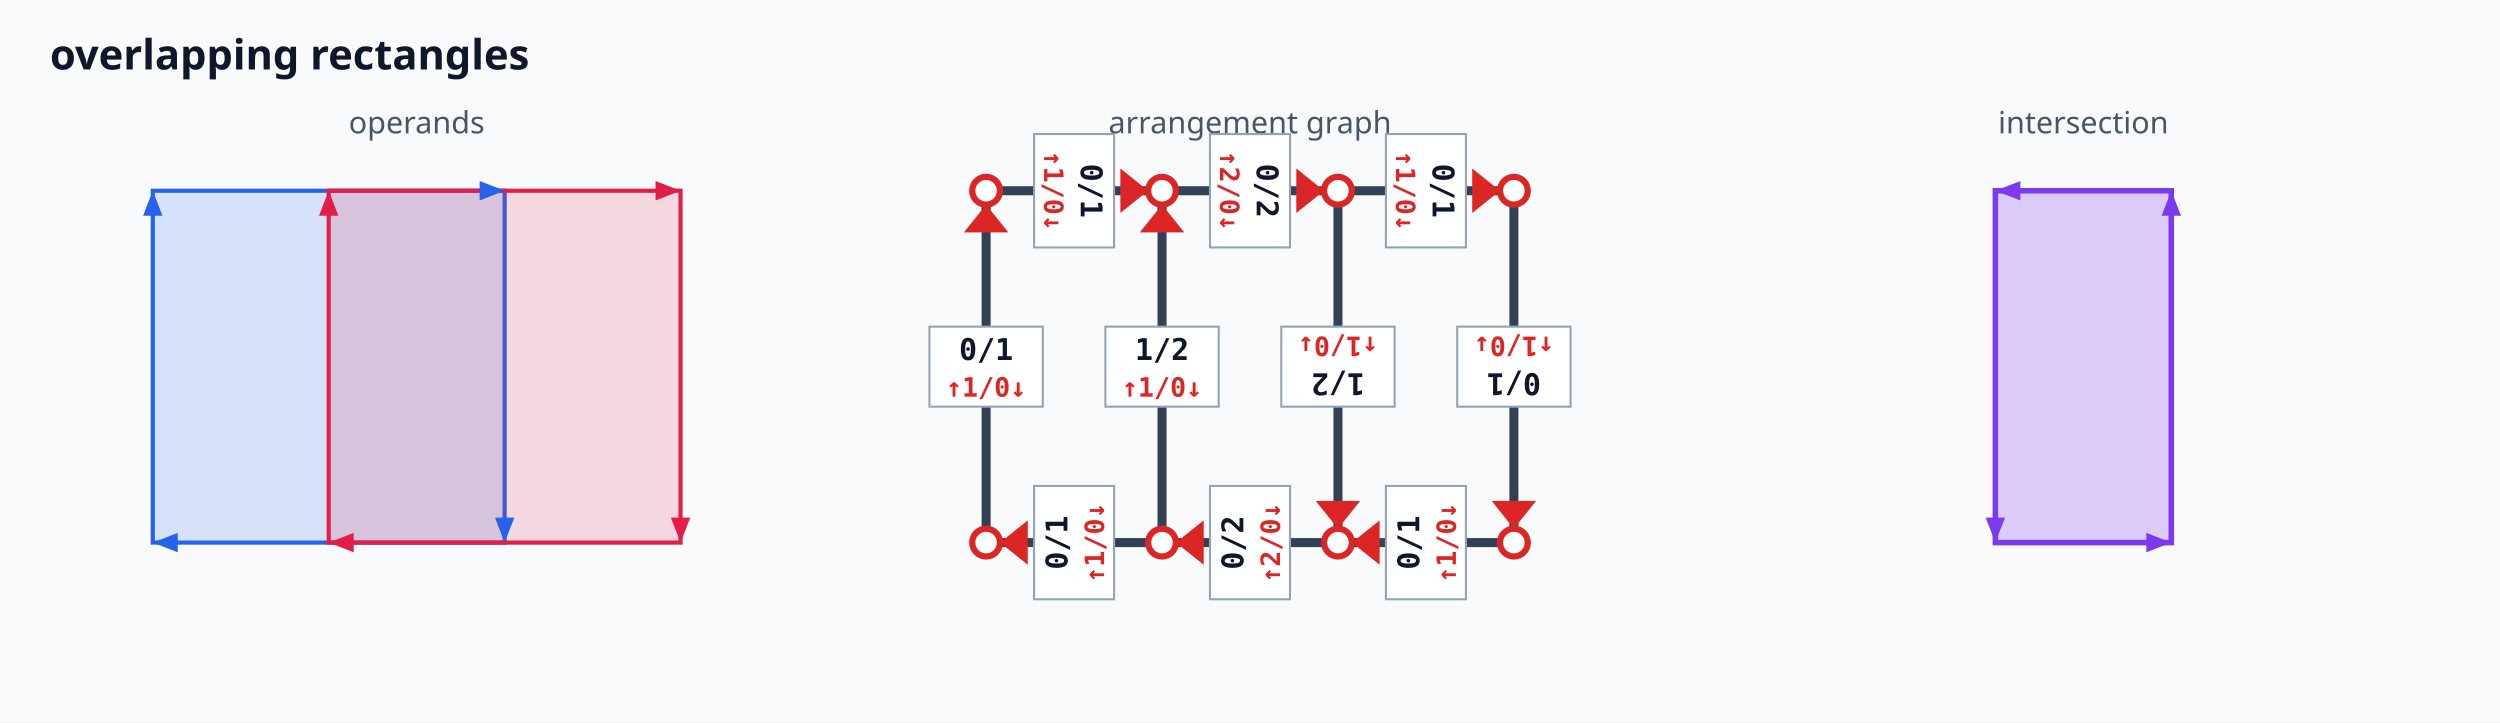
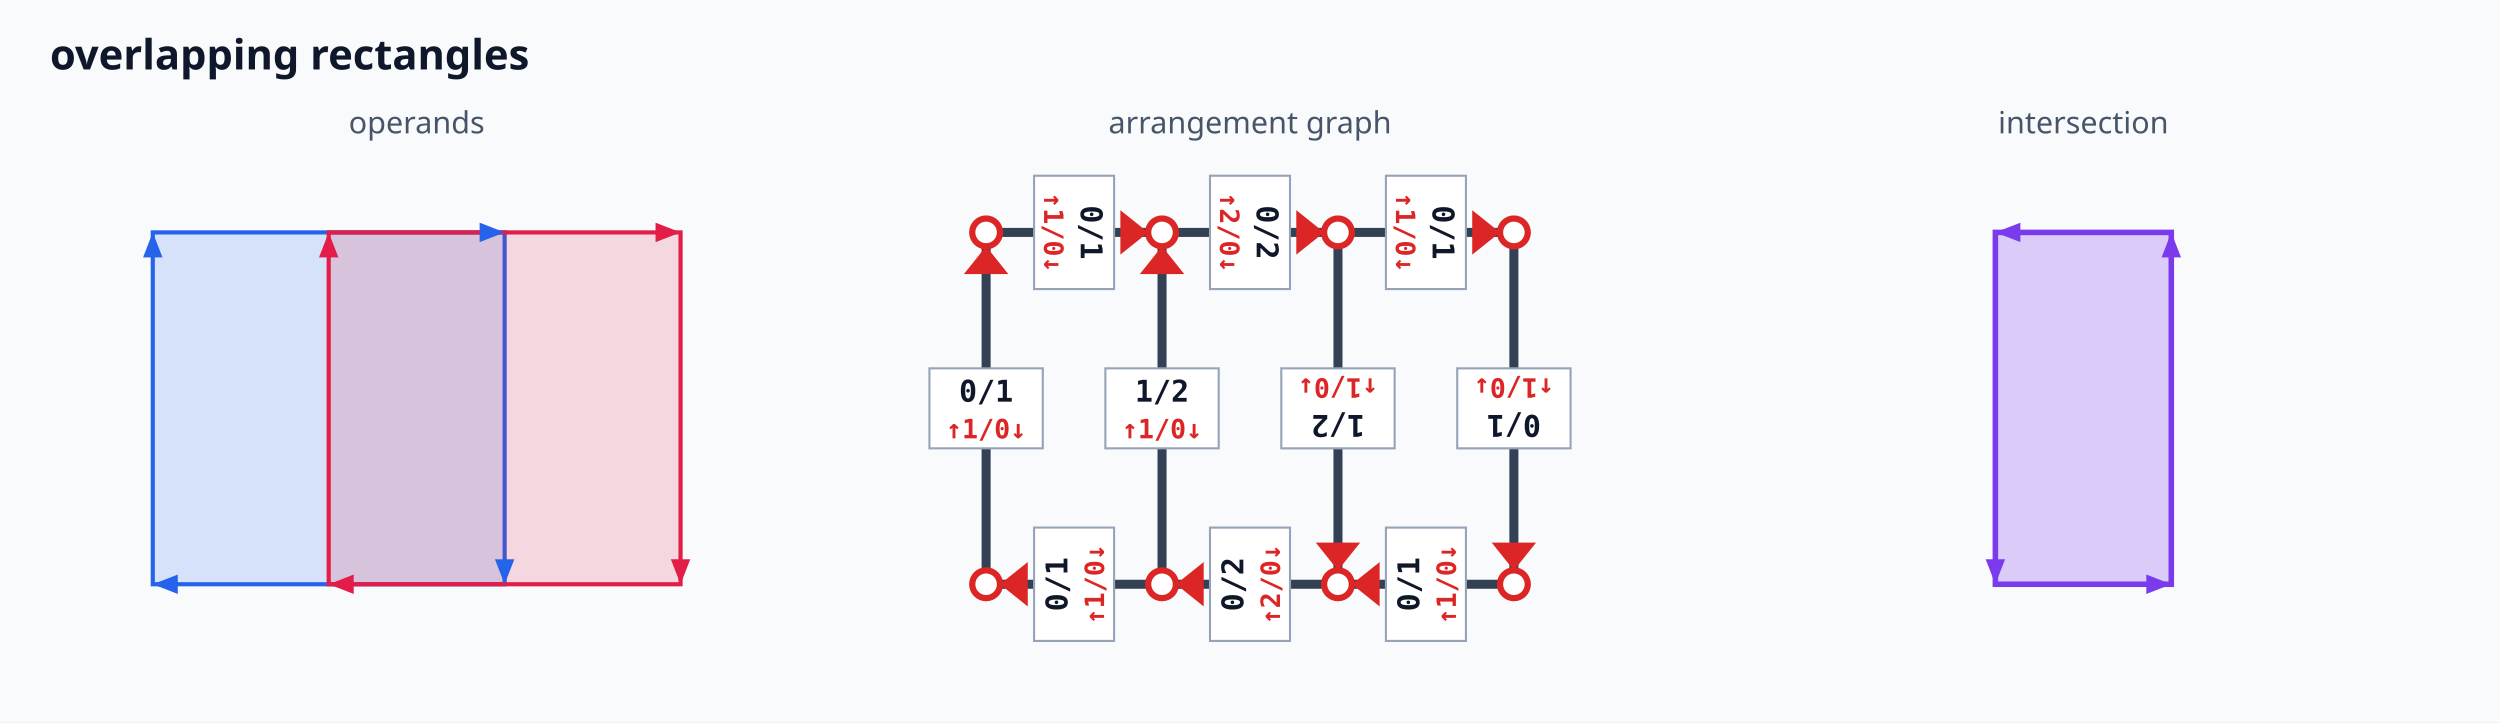
<svg xmlns="http://www.w3.org/2000/svg" viewBox="0 0 900 260" width="900" height="260">
  <rect x="0" y="0" width="900" height="260" style="fill: #f8fafc; stroke: none" />
  <text x="18" y="25" font-size="15" style="fill: #0f172a; font-family: system-ui; font-weight: 600">overlapping rectangles</text>
  <text x="150" y="48" font-size="11" style="fill: #475569; font-family: system-ui; text-anchor: middle">operands</text>
  <text x="450" y="48" font-size="11" style="fill: #475569; font-family: system-ui; text-anchor: middle">arrangement graph</text>
  <text x="750" y="48" font-size="11" style="fill: #475569; font-family: system-ui; text-anchor: middle">intersection</text>
-   <path d="M 55 68.667 H 181.667 V 195.333 H 55 Z" style="fill: #2563eb; fill-opacity: 0.16; fill-rule: nonzero; stroke: #2563eb; stroke-width: 1.5" />
-   <path d="M 118.333 68.667 H 245 V 195.333 H 118.333 Z" style="fill: #e11d48; fill-opacity: 0.16; fill-rule: nonzero; stroke: #e11d48; stroke-width: 1.5" />
-   <path d="M 781.667 68.667 H 718.333 V 195.333 H 781.667 Z" style="fill: #7c3aed; fill-opacity: 0.24; fill-rule: nonzero; stroke: #7c3aed; stroke-width: 2" />
-   <path d="M 181.667 68.667 L 172.667 72.167 V 65.167 Z" style="fill: #2563eb; fill-opacity: 1.0; stroke: none" />
-   <path d="M 181.667 195.333 L 178.167 186.333 H 185.167 Z" style="fill: #2563eb; fill-opacity: 1.0; stroke: none" />
-   <path d="M 55 195.333 L 64 191.833 V 198.833 Z" style="fill: #2563eb; fill-opacity: 1.0; stroke: none" />
-   <path d="M 55 68.667 L 58.5 77.667 H 51.5 Z" style="fill: #2563eb; fill-opacity: 1.0; stroke: none" />
-   <path d="M 245 68.667 L 236 72.167 V 65.167 Z" style="fill: #e11d48; fill-opacity: 1.0; stroke: none" />
-   <path d="M 245 195.333 L 241.5 186.333 H 248.5 Z" style="fill: #e11d48; fill-opacity: 1.0; stroke: none" />
-   <path d="M 118.333 195.333 L 127.333 191.833 V 198.833 Z" style="fill: #e11d48; fill-opacity: 1.0; stroke: none" />
-   <path d="M 118.333 68.667 L 121.833 77.667 H 114.833 Z" style="fill: #e11d48; fill-opacity: 1.0; stroke: none" />
-   <path d="M 355 68.667 H 418.333" style="fill: none; stroke: #334155; stroke-width: 3.25" />
-   <path d="M 413.333 68.667 L 403.333 76.667 V 60.667 Z" style="fill: #dc2626; fill-opacity: 1.0; stroke: none" />
-   <rect x="366.267" y="54.267" width="40.8" height="28.8" style="fill: #fff; stroke: #94a3b8; stroke-width: 0.75" transform="rotate(90 386.6667 68.66667)" />
-   <text x="386.667" y="66.267" font-size="10.8" style="fill: #0f172a; font-family: ui-monospace, monospace; font-weight: 700; text-anchor: middle" transform="rotate(90 386.6667 68.66667)">0/1</text>
-   <text x="386.667" y="79.467" font-size="9.6" style="fill: #dc2626; font-family: ui-monospace, monospace; font-weight: 700; text-anchor: middle" transform="rotate(90 386.6667 68.66667)">↑1/0↓</text>
-   <path d="M 418.333 68.667 H 481.667" style="fill: none; stroke: #334155; stroke-width: 3.25" />
-   <path d="M 476.667 68.667 L 466.667 76.667 V 60.667 Z" style="fill: #dc2626; fill-opacity: 1.0; stroke: none" />
-   <rect x="429.6" y="54.267" width="40.8" height="28.8" style="fill: #fff; stroke: #94a3b8; stroke-width: 0.75" transform="rotate(90 450 68.66667)" />
-   <text x="450" y="66.267" font-size="10.8" style="fill: #0f172a; font-family: ui-monospace, monospace; font-weight: 700; text-anchor: middle" transform="rotate(90 450 68.66667)">0/2</text>
-   <text x="450" y="79.467" font-size="9.6" style="fill: #dc2626; font-family: ui-monospace, monospace; font-weight: 700; text-anchor: middle" transform="rotate(90 450 68.66667)">↑2/0↓</text>
-   <path d="M 481.667 68.667 V 195.333" style="fill: none; stroke: #334155; stroke-width: 3.25" />
-   <path d="M 481.667 190.333 L 473.667 180.333 H 489.667 Z" style="fill: #dc2626; fill-opacity: 1.0; stroke: none" />
-   <rect x="461.267" y="117.6" width="40.8" height="28.8" style="fill: #fff; stroke: #94a3b8; stroke-width: 0.75" transform="rotate(180 481.6667 132)" />
-   <text x="481.667" y="129.6" font-size="10.8" style="fill: #0f172a; font-family: ui-monospace, monospace; font-weight: 700; text-anchor: middle" transform="rotate(180 481.6667 132)">1/2</text>
-   <text x="481.667" y="142.8" font-size="9.6" style="fill: #dc2626; font-family: ui-monospace, monospace; font-weight: 700; text-anchor: middle" transform="rotate(180 481.6667 132)">↑1/0↓</text>
-   <path d="M 481.667 195.333 H 418.333" style="fill: none; stroke: #334155; stroke-width: 3.25" />
-   <path d="M 423.333 195.333 L 433.333 187.333 V 203.333 Z" style="fill: #dc2626; fill-opacity: 1.0; stroke: none" />
-   <rect x="429.6" y="180.933" width="40.8" height="28.8" style="fill: #fff; stroke: #94a3b8; stroke-width: 0.75" transform="rotate(270 450 195.3333)" />
-   <text x="450" y="192.933" font-size="10.8" style="fill: #0f172a; font-family: ui-monospace, monospace; font-weight: 700; text-anchor: middle" transform="rotate(270 450 195.3333)">0/2</text>
-   <text x="450" y="206.133" font-size="9.6" style="fill: #dc2626; font-family: ui-monospace, monospace; font-weight: 700; text-anchor: middle" transform="rotate(270 450 195.3333)">↑2/0↓</text>
-   <path d="M 418.333 195.333 H 355" style="fill: none; stroke: #334155; stroke-width: 3.25" />
-   <path d="M 360 195.333 L 370 187.333 V 203.333 Z" style="fill: #dc2626; fill-opacity: 1.0; stroke: none" />
-   <rect x="366.267" y="180.933" width="40.8" height="28.8" style="fill: #fff; stroke: #94a3b8; stroke-width: 0.75" transform="rotate(270 386.6667 195.3333)" />
-   <text x="386.667" y="192.933" font-size="10.8" style="fill: #0f172a; font-family: ui-monospace, monospace; font-weight: 700; text-anchor: middle" transform="rotate(270 386.6667 195.3333)">0/1</text>
-   <text x="386.667" y="206.133" font-size="9.6" style="fill: #dc2626; font-family: ui-monospace, monospace; font-weight: 700; text-anchor: middle" transform="rotate(270 386.6667 195.3333)">↑1/0↓</text>
-   <path d="M 355 195.333 V 68.667" style="fill: none; stroke: #334155; stroke-width: 3.25" />
-   <path d="M 355 73.667 L 363 83.667 H 347 Z" style="fill: #dc2626; fill-opacity: 1.0; stroke: none" />
-   <rect x="334.6" y="117.6" width="40.8" height="28.8" style="fill: #fff; stroke: #94a3b8; stroke-width: 0.75" transform="rotate(0 355 132)" />
-   <text x="355" y="129.6" font-size="10.8" style="fill: #0f172a; font-family: ui-monospace, monospace; font-weight: 700; text-anchor: middle" transform="rotate(0 355 132)">0/1</text>
-   <text x="355" y="142.8" font-size="9.6" style="fill: #dc2626; font-family: ui-monospace, monospace; font-weight: 700; text-anchor: middle" transform="rotate(0 355 132)">↑1/0↓</text>
-   <path d="M 481.667 68.667 H 545" style="fill: none; stroke: #334155; stroke-width: 3.25" />
-   <path d="M 540 68.667 L 530 76.667 V 60.667 Z" style="fill: #dc2626; fill-opacity: 1.0; stroke: none" />
-   <rect x="492.933" y="54.267" width="40.8" height="28.8" style="fill: #fff; stroke: #94a3b8; stroke-width: 0.75" transform="rotate(90 513.3333 68.66667)" />
-   <text x="513.333" y="66.267" font-size="10.8" style="fill: #0f172a; font-family: ui-monospace, monospace; font-weight: 700; text-anchor: middle" transform="rotate(90 513.3333 68.66667)">0/1</text>
-   <text x="513.333" y="79.467" font-size="9.6" style="fill: #dc2626; font-family: ui-monospace, monospace; font-weight: 700; text-anchor: middle" transform="rotate(90 513.3333 68.66667)">↑1/0↓</text>
-   <path d="M 545 68.667 V 195.333" style="fill: none; stroke: #334155; stroke-width: 3.25" />
-   <path d="M 545 190.333 L 537 180.333 H 553 Z" style="fill: #dc2626; fill-opacity: 1.0; stroke: none" />
-   <rect x="524.6" y="117.6" width="40.8" height="28.8" style="fill: #fff; stroke: #94a3b8; stroke-width: 0.75" transform="rotate(180 545 132)" />
-   <text x="545" y="129.6" font-size="10.8" style="fill: #0f172a; font-family: ui-monospace, monospace; font-weight: 700; text-anchor: middle" transform="rotate(180 545 132)">0/1</text>
-   <text x="545" y="142.8" font-size="9.6" style="fill: #dc2626; font-family: ui-monospace, monospace; font-weight: 700; text-anchor: middle" transform="rotate(180 545 132)">↑1/0↓</text>
-   <path d="M 545 195.333 H 481.667" style="fill: none; stroke: #334155; stroke-width: 3.25" />
-   <path d="M 486.667 195.333 L 496.667 187.333 V 203.333 Z" style="fill: #dc2626; fill-opacity: 1.0; stroke: none" />
-   <rect x="492.933" y="180.933" width="40.8" height="28.8" style="fill: #fff; stroke: #94a3b8; stroke-width: 0.75" transform="rotate(270 513.3333 195.3333)" />
-   <text x="513.333" y="192.933" font-size="10.8" style="fill: #0f172a; font-family: ui-monospace, monospace; font-weight: 700; text-anchor: middle" transform="rotate(270 513.3333 195.3333)">0/1</text>
-   <text x="513.333" y="206.133" font-size="9.6" style="fill: #dc2626; font-family: ui-monospace, monospace; font-weight: 700; text-anchor: middle" transform="rotate(270 513.3333 195.3333)">↑1/0↓</text>
-   <path d="M 418.333 195.333 V 68.667" style="fill: none; stroke: #334155; stroke-width: 3.25" />
-   <path d="M 418.333 73.667 L 426.333 83.667 H 410.333 Z" style="fill: #dc2626; fill-opacity: 1.0; stroke: none" />
-   <rect x="397.933" y="117.6" width="40.8" height="28.8" style="fill: #fff; stroke: #94a3b8; stroke-width: 0.75" transform="rotate(0 418.3333 132)" />
-   <text x="418.333" y="129.6" font-size="10.8" style="fill: #0f172a; font-family: ui-monospace, monospace; font-weight: 700; text-anchor: middle" transform="rotate(0 418.3333 132)">1/2</text>
-   <text x="418.333" y="142.8" font-size="9.6" style="fill: #dc2626; font-family: ui-monospace, monospace; font-weight: 700; text-anchor: middle" transform="rotate(0 418.3333 132)">↑1/0↓</text>
-   <circle cx="355" cy="68.667" r="5" style="fill: #fff; stroke: #dc2626; stroke-width: 2.25" />
-   <circle cx="481.667" cy="68.667" r="5" style="fill: #fff; stroke: #dc2626; stroke-width: 2.25" />
-   <circle cx="481.667" cy="195.333" r="5" style="fill: #fff; stroke: #dc2626; stroke-width: 2.25" />
-   <circle cx="355" cy="195.333" r="5" style="fill: #fff; stroke: #dc2626; stroke-width: 2.25" />
-   <circle cx="418.333" cy="68.667" r="5" style="fill: #fff; stroke: #dc2626; stroke-width: 2.25" />
-   <circle cx="545" cy="68.667" r="5" style="fill: #fff; stroke: #dc2626; stroke-width: 2.25" />
-   <circle cx="545" cy="195.333" r="5" style="fill: #fff; stroke: #dc2626; stroke-width: 2.25" />
-   <circle cx="418.333" cy="195.333" r="5" style="fill: #fff; stroke: #dc2626; stroke-width: 2.25" />
-   <path d="M 718.333 68.667 L 727.333 65.167 V 72.167 Z" style="fill: #7c3aed; fill-opacity: 1.0; stroke: none" />
-   <path d="M 718.333 195.333 L 714.833 186.333 H 721.833 Z" style="fill: #7c3aed; fill-opacity: 1.0; stroke: none" />
-   <path d="M 781.667 195.333 L 772.667 198.833 V 191.833 Z" style="fill: #7c3aed; fill-opacity: 1.0; stroke: none" />
-   <path d="M 781.667 68.667 L 785.167 77.667 H 778.167 Z" style="fill: #7c3aed; fill-opacity: 1.0; stroke: none" />
+   <path d="M 55 83.667 H 181.667 V 210.333 H 55 Z" style="fill: #2563eb; fill-opacity: 0.16; fill-rule: nonzero; stroke: #2563eb; stroke-width: 1.5" />
+   <path d="M 118.333 83.667 H 245 V 210.333 H 118.333 Z" style="fill: #e11d48; fill-opacity: 0.16; fill-rule: nonzero; stroke: #e11d48; stroke-width: 1.5" />
+   <path d="M 781.667 83.667 H 718.333 V 210.333 H 781.667 Z" style="fill: #7c3aed; fill-opacity: 0.24; fill-rule: nonzero; stroke: #7c3aed; stroke-width: 2" />
+   <path d="M 181.667 83.667 L 172.667 87.167 V 80.167 Z" style="fill: #2563eb; fill-opacity: 1.0; stroke: none" />
+   <path d="M 181.667 210.333 L 178.167 201.333 H 185.167 Z" style="fill: #2563eb; fill-opacity: 1.0; stroke: none" />
+   <path d="M 55 210.333 L 64 206.833 V 213.833 Z" style="fill: #2563eb; fill-opacity: 1.0; stroke: none" />
+   <path d="M 55 83.667 L 58.5 92.667 H 51.5 Z" style="fill: #2563eb; fill-opacity: 1.0; stroke: none" />
+   <path d="M 245 83.667 L 236 87.167 V 80.167 Z" style="fill: #e11d48; fill-opacity: 1.0; stroke: none" />
+   <path d="M 245 210.333 L 241.5 201.333 H 248.5 Z" style="fill: #e11d48; fill-opacity: 1.0; stroke: none" />
+   <path d="M 118.333 210.333 L 127.333 206.833 V 213.833 Z" style="fill: #e11d48; fill-opacity: 1.0; stroke: none" />
+   <path d="M 118.333 83.667 L 121.833 92.667 H 114.833 Z" style="fill: #e11d48; fill-opacity: 1.0; stroke: none" />
+   <path d="M 355 83.667 H 418.333" style="fill: none; stroke: #334155; stroke-width: 3.25" />
+   <path d="M 413.333 83.667 L 403.333 91.667 V 75.667 Z" style="fill: #dc2626; fill-opacity: 1.0; stroke: none" />
+   <rect x="366.267" y="69.267" width="40.8" height="28.8" style="fill: #fff; stroke: #94a3b8; stroke-width: 0.75" transform="rotate(90 386.6667 83.66667)" />
+   <text x="386.667" y="81.267" font-size="10.8" style="fill: #0f172a; font-family: ui-monospace, monospace; font-weight: 700; text-anchor: middle" transform="rotate(90 386.6667 83.66667)">0/1</text>
+   <text x="386.667" y="94.467" font-size="9.6" style="fill: #dc2626; font-family: ui-monospace, monospace; font-weight: 700; text-anchor: middle" transform="rotate(90 386.6667 83.66667)">↑1/0↓</text>
+   <path d="M 418.333 83.667 H 481.667" style="fill: none; stroke: #334155; stroke-width: 3.25" />
+   <path d="M 476.667 83.667 L 466.667 91.667 V 75.667 Z" style="fill: #dc2626; fill-opacity: 1.0; stroke: none" />
+   <rect x="429.6" y="69.267" width="40.8" height="28.8" style="fill: #fff; stroke: #94a3b8; stroke-width: 0.75" transform="rotate(90 450 83.66667)" />
+   <text x="450" y="81.267" font-size="10.8" style="fill: #0f172a; font-family: ui-monospace, monospace; font-weight: 700; text-anchor: middle" transform="rotate(90 450 83.66667)">0/2</text>
+   <text x="450" y="94.467" font-size="9.6" style="fill: #dc2626; font-family: ui-monospace, monospace; font-weight: 700; text-anchor: middle" transform="rotate(90 450 83.66667)">↑2/0↓</text>
+   <path d="M 481.667 83.667 V 210.333" style="fill: none; stroke: #334155; stroke-width: 3.25" />
+   <path d="M 481.667 205.333 L 473.667 195.333 H 489.667 Z" style="fill: #dc2626; fill-opacity: 1.0; stroke: none" />
+   <rect x="461.267" y="132.6" width="40.8" height="28.8" style="fill: #fff; stroke: #94a3b8; stroke-width: 0.75" transform="rotate(180 481.6667 147)" />
+   <text x="481.667" y="144.6" font-size="10.8" style="fill: #0f172a; font-family: ui-monospace, monospace; font-weight: 700; text-anchor: middle" transform="rotate(180 481.6667 147)">1/2</text>
+   <text x="481.667" y="157.8" font-size="9.6" style="fill: #dc2626; font-family: ui-monospace, monospace; font-weight: 700; text-anchor: middle" transform="rotate(180 481.6667 147)">↑1/0↓</text>
+   <path d="M 481.667 210.333 H 418.333" style="fill: none; stroke: #334155; stroke-width: 3.25" />
+   <path d="M 423.333 210.333 L 433.333 202.333 V 218.333 Z" style="fill: #dc2626; fill-opacity: 1.0; stroke: none" />
+   <rect x="429.6" y="195.933" width="40.8" height="28.8" style="fill: #fff; stroke: #94a3b8; stroke-width: 0.75" transform="rotate(270 450 210.3333)" />
+   <text x="450" y="207.933" font-size="10.8" style="fill: #0f172a; font-family: ui-monospace, monospace; font-weight: 700; text-anchor: middle" transform="rotate(270 450 210.3333)">0/2</text>
+   <text x="450" y="221.133" font-size="9.6" style="fill: #dc2626; font-family: ui-monospace, monospace; font-weight: 700; text-anchor: middle" transform="rotate(270 450 210.3333)">↑2/0↓</text>
+   <path d="M 418.333 210.333 H 355" style="fill: none; stroke: #334155; stroke-width: 3.25" />
+   <path d="M 360 210.333 L 370 202.333 V 218.333 Z" style="fill: #dc2626; fill-opacity: 1.0; stroke: none" />
+   <rect x="366.267" y="195.933" width="40.8" height="28.8" style="fill: #fff; stroke: #94a3b8; stroke-width: 0.75" transform="rotate(270 386.6667 210.3333)" />
+   <text x="386.667" y="207.933" font-size="10.8" style="fill: #0f172a; font-family: ui-monospace, monospace; font-weight: 700; text-anchor: middle" transform="rotate(270 386.6667 210.3333)">0/1</text>
+   <text x="386.667" y="221.133" font-size="9.6" style="fill: #dc2626; font-family: ui-monospace, monospace; font-weight: 700; text-anchor: middle" transform="rotate(270 386.6667 210.3333)">↑1/0↓</text>
+   <path d="M 355 210.333 V 83.667" style="fill: none; stroke: #334155; stroke-width: 3.25" />
+   <path d="M 355 88.667 L 363 98.667 H 347 Z" style="fill: #dc2626; fill-opacity: 1.0; stroke: none" />
+   <rect x="334.6" y="132.6" width="40.8" height="28.8" style="fill: #fff; stroke: #94a3b8; stroke-width: 0.75" transform="rotate(0 355 147)" />
+   <text x="355" y="144.6" font-size="10.8" style="fill: #0f172a; font-family: ui-monospace, monospace; font-weight: 700; text-anchor: middle" transform="rotate(0 355 147)">0/1</text>
+   <text x="355" y="157.8" font-size="9.6" style="fill: #dc2626; font-family: ui-monospace, monospace; font-weight: 700; text-anchor: middle" transform="rotate(0 355 147)">↑1/0↓</text>
+   <path d="M 481.667 83.667 H 545" style="fill: none; stroke: #334155; stroke-width: 3.25" />
+   <path d="M 540 83.667 L 530 91.667 V 75.667 Z" style="fill: #dc2626; fill-opacity: 1.0; stroke: none" />
+   <rect x="492.933" y="69.267" width="40.8" height="28.8" style="fill: #fff; stroke: #94a3b8; stroke-width: 0.75" transform="rotate(90 513.3333 83.66667)" />
+   <text x="513.333" y="81.267" font-size="10.8" style="fill: #0f172a; font-family: ui-monospace, monospace; font-weight: 700; text-anchor: middle" transform="rotate(90 513.3333 83.66667)">0/1</text>
+   <text x="513.333" y="94.467" font-size="9.6" style="fill: #dc2626; font-family: ui-monospace, monospace; font-weight: 700; text-anchor: middle" transform="rotate(90 513.3333 83.66667)">↑1/0↓</text>
+   <path d="M 545 83.667 V 210.333" style="fill: none; stroke: #334155; stroke-width: 3.25" />
+   <path d="M 545 205.333 L 537 195.333 H 553 Z" style="fill: #dc2626; fill-opacity: 1.0; stroke: none" />
+   <rect x="524.6" y="132.6" width="40.8" height="28.8" style="fill: #fff; stroke: #94a3b8; stroke-width: 0.75" transform="rotate(180 545 147)" />
+   <text x="545" y="144.6" font-size="10.8" style="fill: #0f172a; font-family: ui-monospace, monospace; font-weight: 700; text-anchor: middle" transform="rotate(180 545 147)">0/1</text>
+   <text x="545" y="157.8" font-size="9.6" style="fill: #dc2626; font-family: ui-monospace, monospace; font-weight: 700; text-anchor: middle" transform="rotate(180 545 147)">↑1/0↓</text>
+   <path d="M 545 210.333 H 481.667" style="fill: none; stroke: #334155; stroke-width: 3.25" />
+   <path d="M 486.667 210.333 L 496.667 202.333 V 218.333 Z" style="fill: #dc2626; fill-opacity: 1.0; stroke: none" />
+   <rect x="492.933" y="195.933" width="40.8" height="28.8" style="fill: #fff; stroke: #94a3b8; stroke-width: 0.75" transform="rotate(270 513.3333 210.3333)" />
+   <text x="513.333" y="207.933" font-size="10.8" style="fill: #0f172a; font-family: ui-monospace, monospace; font-weight: 700; text-anchor: middle" transform="rotate(270 513.3333 210.3333)">0/1</text>
+   <text x="513.333" y="221.133" font-size="9.6" style="fill: #dc2626; font-family: ui-monospace, monospace; font-weight: 700; text-anchor: middle" transform="rotate(270 513.3333 210.3333)">↑1/0↓</text>
+   <path d="M 418.333 210.333 V 83.667" style="fill: none; stroke: #334155; stroke-width: 3.25" />
+   <path d="M 418.333 88.667 L 426.333 98.667 H 410.333 Z" style="fill: #dc2626; fill-opacity: 1.0; stroke: none" />
+   <rect x="397.933" y="132.6" width="40.8" height="28.8" style="fill: #fff; stroke: #94a3b8; stroke-width: 0.75" transform="rotate(0 418.3333 147)" />
+   <text x="418.333" y="144.6" font-size="10.8" style="fill: #0f172a; font-family: ui-monospace, monospace; font-weight: 700; text-anchor: middle" transform="rotate(0 418.3333 147)">1/2</text>
+   <text x="418.333" y="157.8" font-size="9.6" style="fill: #dc2626; font-family: ui-monospace, monospace; font-weight: 700; text-anchor: middle" transform="rotate(0 418.3333 147)">↑1/0↓</text>
+   <circle cx="355" cy="83.667" r="5" style="fill: #fff; stroke: #dc2626; stroke-width: 2.25" />
+   <circle cx="481.667" cy="83.667" r="5" style="fill: #fff; stroke: #dc2626; stroke-width: 2.25" />
+   <circle cx="481.667" cy="210.333" r="5" style="fill: #fff; stroke: #dc2626; stroke-width: 2.25" />
+   <circle cx="355" cy="210.333" r="5" style="fill: #fff; stroke: #dc2626; stroke-width: 2.25" />
+   <circle cx="418.333" cy="83.667" r="5" style="fill: #fff; stroke: #dc2626; stroke-width: 2.25" />
+   <circle cx="545" cy="83.667" r="5" style="fill: #fff; stroke: #dc2626; stroke-width: 2.25" />
+   <circle cx="545" cy="210.333" r="5" style="fill: #fff; stroke: #dc2626; stroke-width: 2.25" />
+   <circle cx="418.333" cy="210.333" r="5" style="fill: #fff; stroke: #dc2626; stroke-width: 2.25" />
+   <path d="M 718.333 83.667 L 727.333 80.167 V 87.167 Z" style="fill: #7c3aed; fill-opacity: 1.0; stroke: none" />
+   <path d="M 718.333 210.333 L 714.833 201.333 H 721.833 Z" style="fill: #7c3aed; fill-opacity: 1.0; stroke: none" />
+   <path d="M 781.667 210.333 L 772.667 213.833 V 206.833 Z" style="fill: #7c3aed; fill-opacity: 1.0; stroke: none" />
+   <path d="M 781.667 83.667 L 785.167 92.667 H 778.167 Z" style="fill: #7c3aed; fill-opacity: 1.0; stroke: none" />
</svg>
